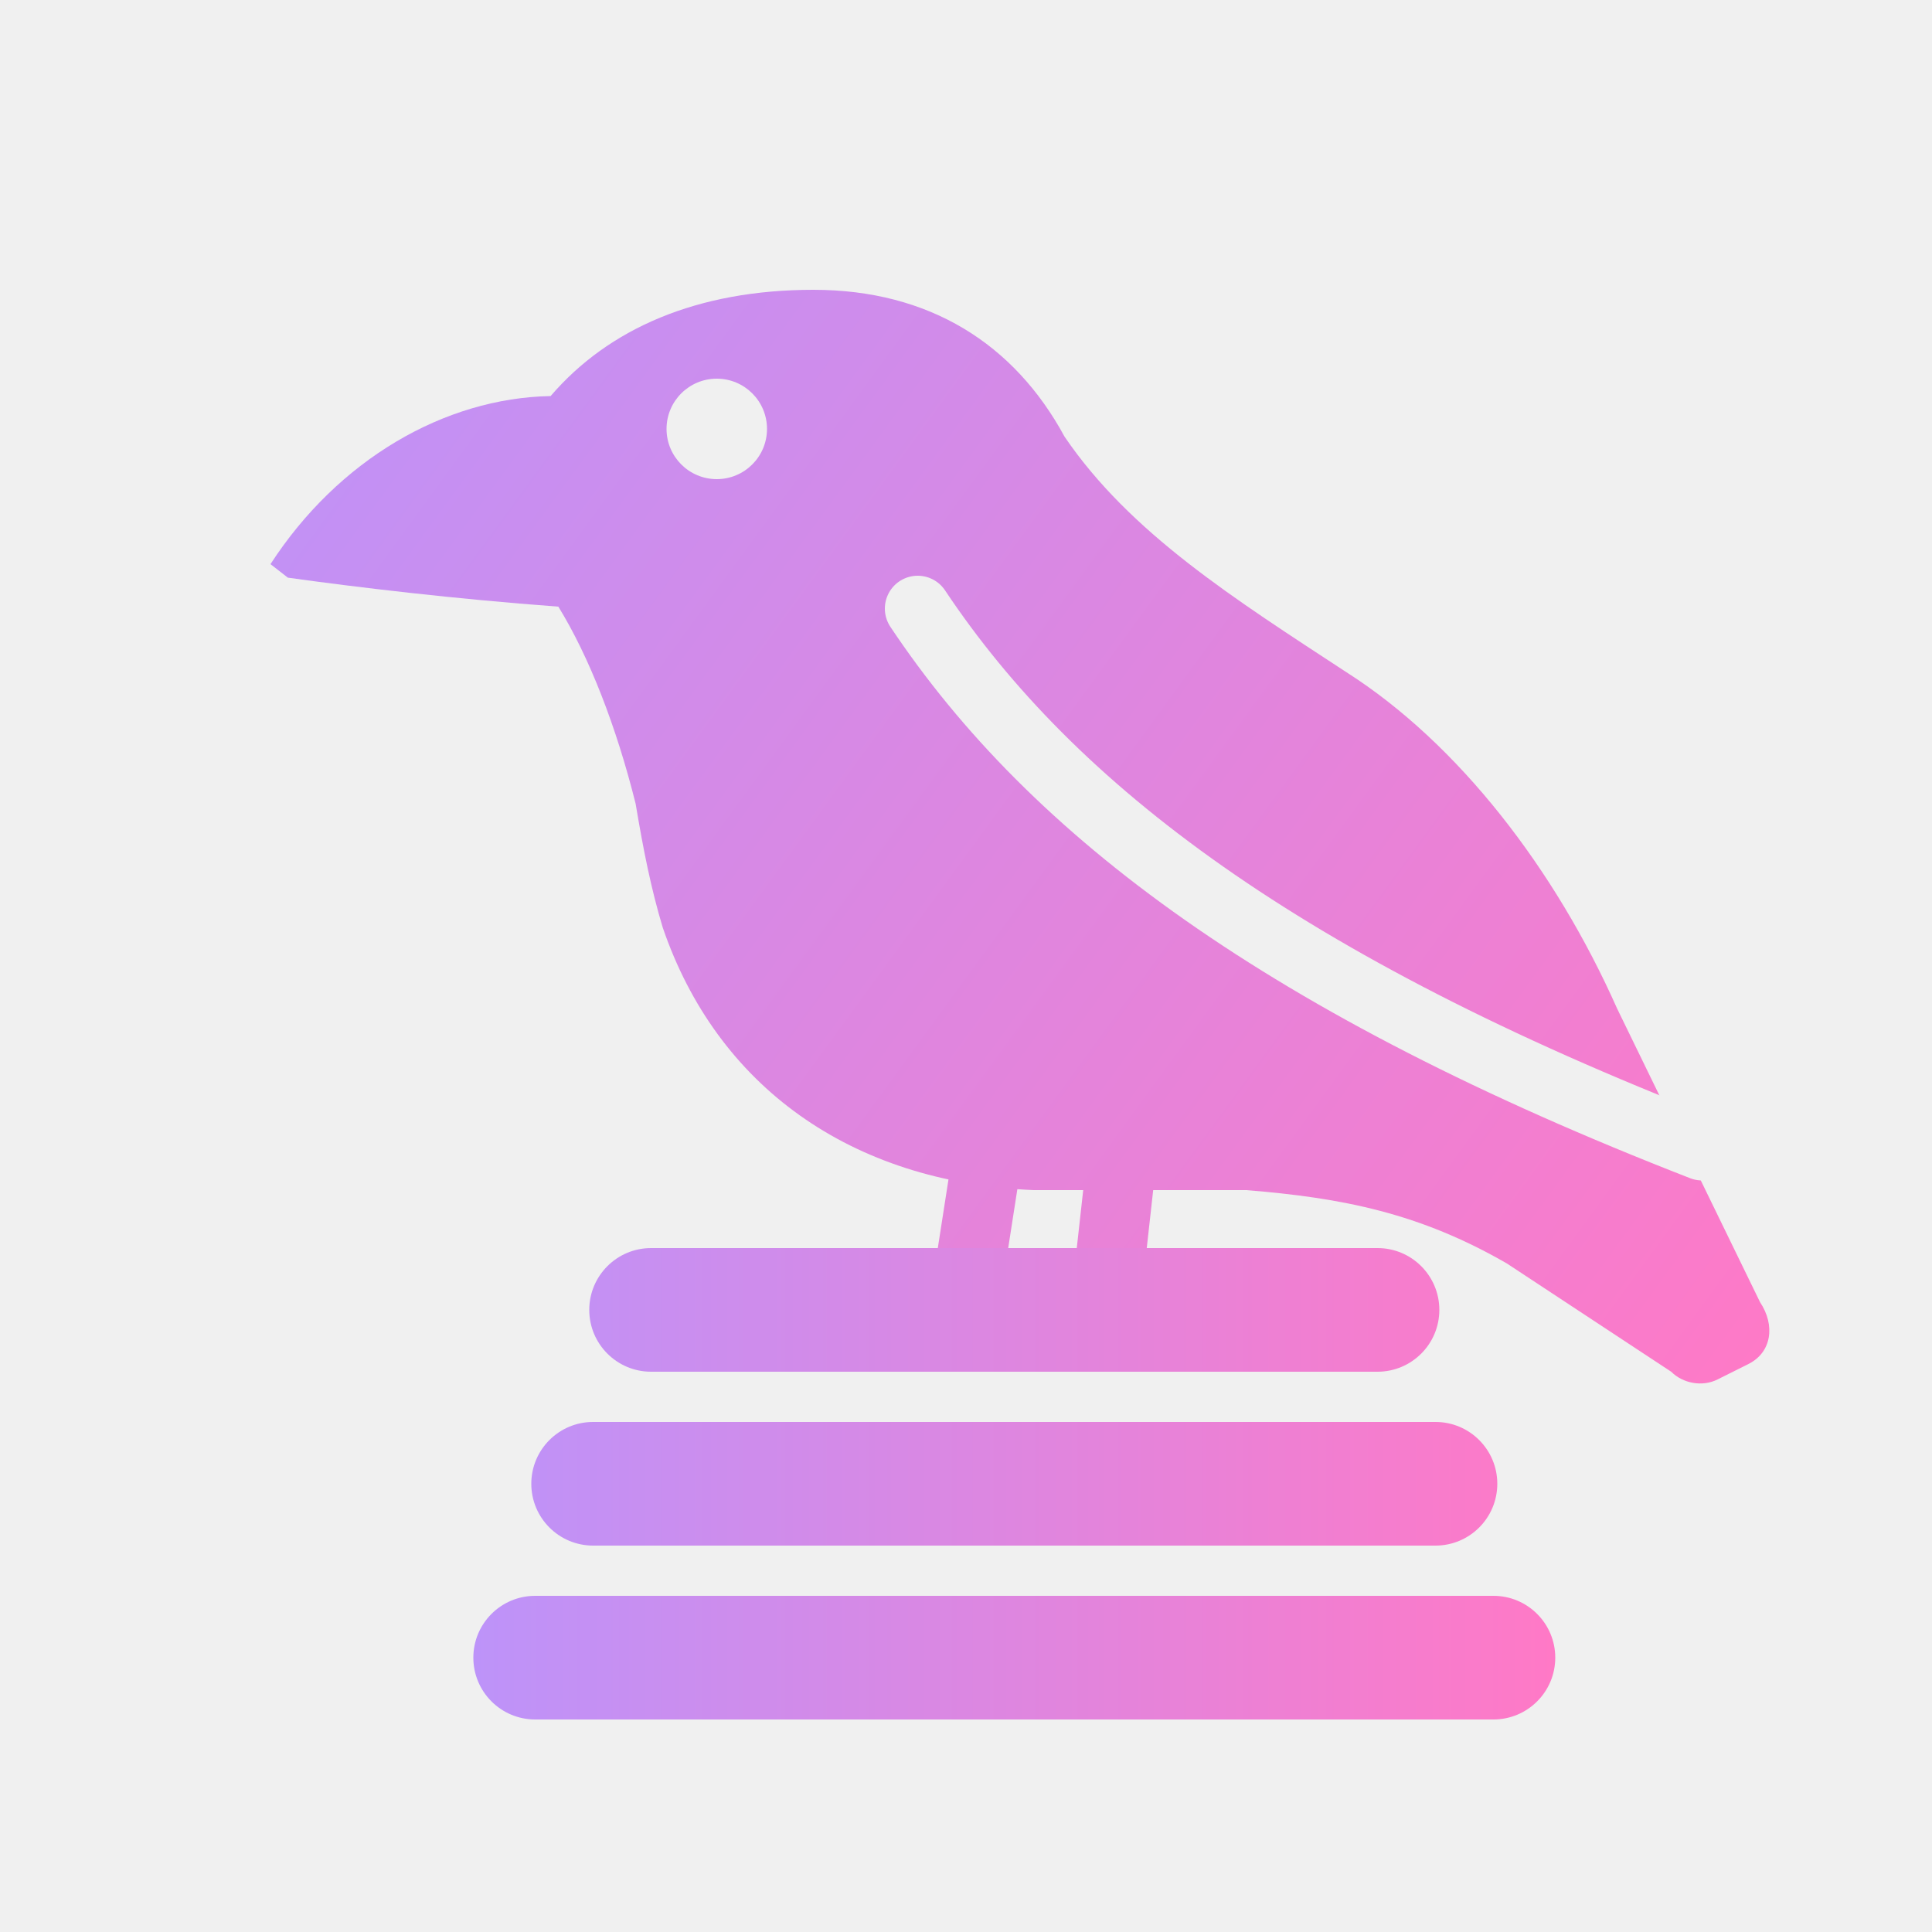
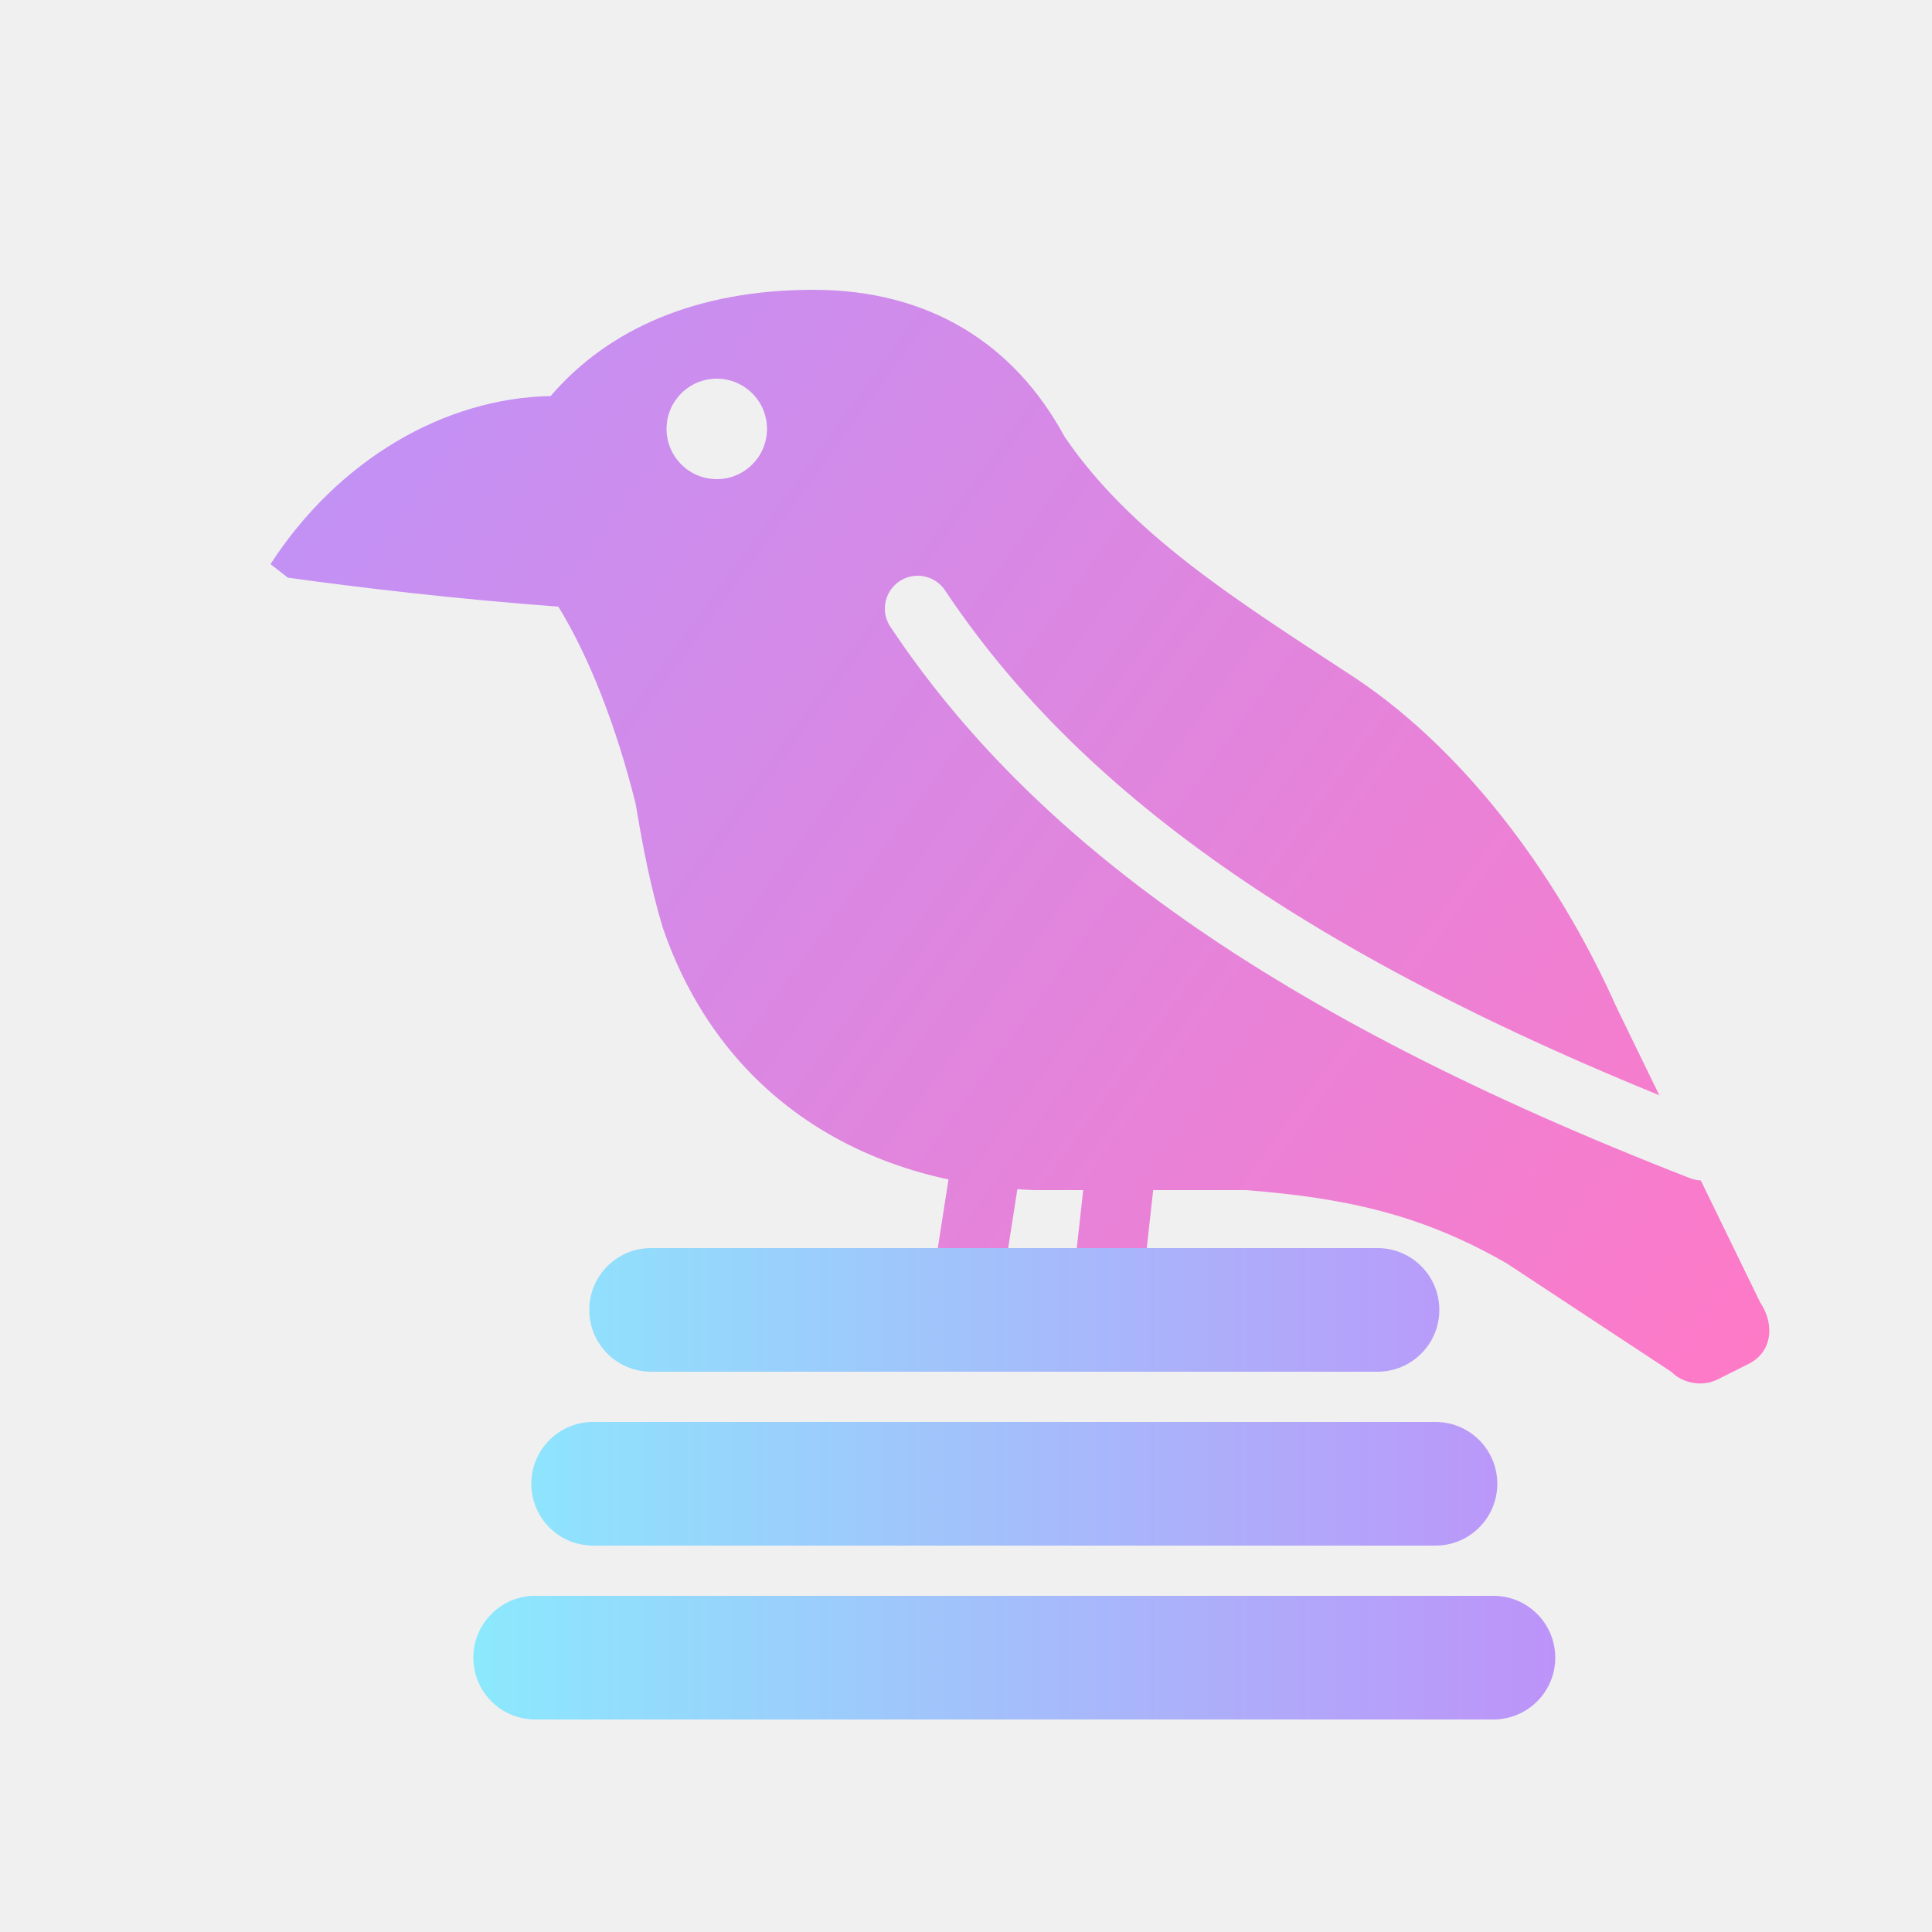
<svg xmlns="http://www.w3.org/2000/svg" viewBox="0 0 100 100" width="100" height="100" role="img" aria-label="SlicerX">
  <defs>
    <linearGradient id="rb" gradientUnits="userSpaceOnUse" x1="15.5" y1="21" x2="93.4" y2="77.8">
      <stop offset="0" stop-color="#bd93f9" />
      <stop offset="1" stop-color="#ff79c6" />
    </linearGradient>
    <linearGradient id="rl" gradientUnits="userSpaceOnUse" x1="26" y1="0" x2="82" y2="0">
-       <stop offset="0" stop-color="#bd93f9" />
-       <stop offset="1" stop-color="#ff79c6" />
+       <stop offset="0" stop-color="#8be9fd" />
+       <stop offset="1" stop-color="#bd93f9" />
    </linearGradient>
    <mask id="rc" maskUnits="userSpaceOnUse" x="0" y="0" width="100" height="100">
      <rect width="100" height="100" fill="#fff" />
      <path d="M49 37.5C56 48 68 57 89.6 65.4" fill="none" stroke="#000" stroke-width="3.4" stroke-linecap="round" />
      <circle cx="38.6" cy="28.2" r="2.6" fill="#000" />
    </mask>
  </defs>
  <g transform="translate(0 0) scale(1)">
    <g transform="translate(-1.5 -6)">
      <path d="M52.5 66.5L51.8 71M59.5 66.5L59 71" fill="none" stroke="url(#rb)" stroke-width="3.6" />
      <rect x="32" y="70.6" width="44" height="6.4" rx="3.2" fill="url(#rl)" />
      <rect x="29" y="79.6" width="50" height="6.4" rx="3.2" fill="url(#rl)" />
      <rect x="26" y="88.6" width="56" height="6.4" rx="3.2" fill="url(#rl)" />
      <path d="M15.5 35.2C19 29.8 24.5 26.6 30 26.5C33 23 37.6 21 43.6 21C49.6 21 54 23.8 56.6 28.6C60 33.6 65.4 37 71.2 40.8C77 44.5 82 51 85.2 58.2L92.6 73.4C93.4 74.6 93.2 76 92 76.6L90.4 77.4C89.6 77.8 88.6 77.6 88 77L79.5 71.4C75 68.8 71 68 66 67.6L55 67.6C45.5 67.2 38.6 62.2 35.8 54C35.2 52 34.8 50 34.4 47.6C33.4 43.6 32 40 30.4 37.4C25 37 20 36.4 16.4 35.9z" fill="url(#rb)" mask="url(#rc)" />
    </g>
  </g>
</svg>
